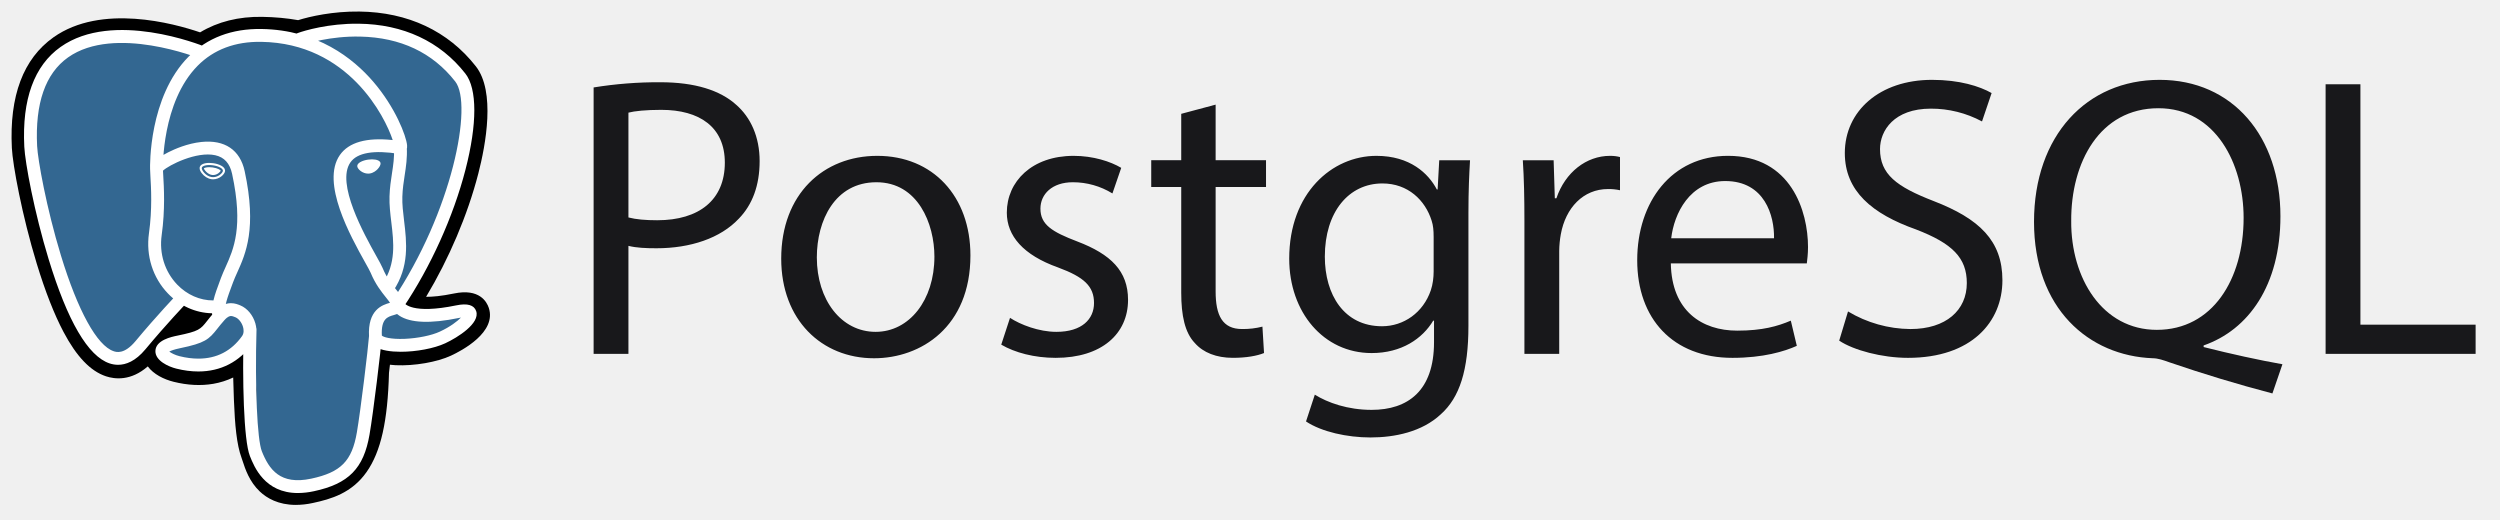
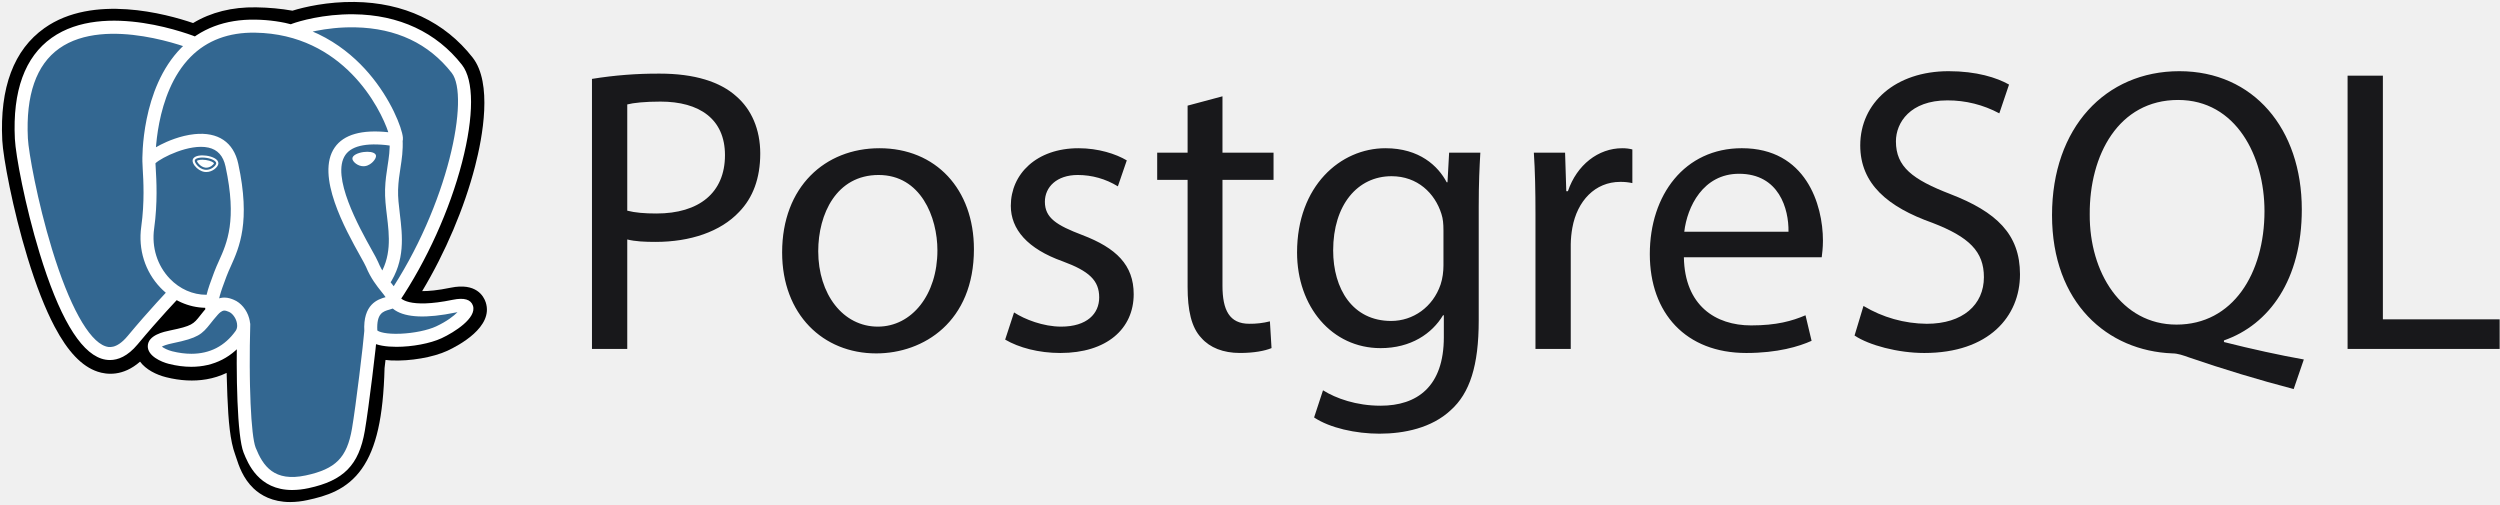
- <svg xmlns="http://www.w3.org/2000/svg" width="130" height="27" viewBox="0 0 130 27">
+ <svg xmlns="http://www.w3.org/2000/svg" viewBox="0.5 0.5 128.25 25.875">
  <g transform="translate(-3.13 -.465) scale(.26)">
    <path d="M85.988 76.075c.632-5.262.443-6.034 4.362-5.182l.995.088c3.014.137 6.957-.485 9.272-1.561 4.986-2.313 7.942-6.177 3.026-5.162-11.215 2.313-11.986-1.483-11.986-1.483C103.5 45.204 108.451 22.9 104.178 17.44 92.524 2.548 72.35 9.59 72.012 9.773l-.108.021c-2.216-.461-4.695-.735-7.481-.78-5.075-.083-8.926 1.331-11.847 3.546 0 0-35.989-14.827-34.315 18.646.356 7.121 10.207 53.882 21.956 39.758 4.294-5.164 8.444-9.531 8.444-9.531 2.061 1.369 4.528 2.067 7.116 1.816l.2-.17c-.062.641-.035 1.268.081 2.01-3.027 3.383-2.137 3.977-8.189 5.222-6.122 1.262-2.525 3.508-.178 4.095 2.848.713 9.433 1.722 13.884-4.509l-.177.711c1.188.95 1.107 6.827 1.275 11.026.168 4.199.45 8.117 1.306 10.429.856 2.31 1.866 8.261 9.819 6.557 6.646-1.426 11.727-3.476 12.19-22.545" />
    <path d="M71.208 102.77c-3.518 0-5.808-1.36-7.2-2.674-2.1-1.981-2.933-4.534-3.43-6.059l-.215-.637c-1.002-2.705-1.341-6.599-1.542-11.613a199.25 199.25 0 01-.075-2.352c-.017-.601-.038-1.355-.068-2.146a15.157 15.157 0 01-3.997 1.264c-2.48.424-5.146.286-7.926-.409-1.961-.49-3.999-1.506-5.16-3.076-3.385 2.965-6.614 2.562-8.373 1.976-3.103-1.035-5.88-3.942-8.491-8.89-1.859-3.523-3.658-8.115-5.347-13.646-2.94-9.633-4.808-19.779-4.974-23.109-.522-10.427 2.284-17.883 8.34-22.16 9.555-6.749 24.03-2.781 29.307-.979 3.545-2.137 7.716-3.178 12.43-3.102 2.532.041 4.942.264 7.181.662 2.335-.734 6.949-1.788 12.23-1.723 9.73.116 17.793 3.908 23.316 10.966 3.941 5.036 1.993 15.61.48 21.466-2.127 8.235-5.856 16.996-10.436 24.622 1.244.009 3.045-.141 5.607-.669 5.054-1.044 6.531 1.666 6.932 2.879 1.607 4.867-5.378 8.544-7.557 9.555-2.792 1.297-7.343 2.086-11.071 1.915l-.163-.011-.979-.086-.097.816-.093.799c-.25 9.664-1.631 15.784-4.472 19.829-2.977 4.239-7.116 5.428-10.761 6.209a16.146 16.146 0 01-3.396.383zm-7.402-35.174c2.271 1.817 2.47 5.236 2.647 11.626.022.797.043 1.552.071 2.257.086 2.134.287 7.132 1.069 9.244.111.298.21.602.314.922.872 2.672 1.31 4.011 5.081 3.203 3.167-.678 4.794-1.287 6.068-3.101 1.852-2.638 2.888-7.941 3.078-15.767l3.852.094-3.826-.459.112-.955c.367-3.148.631-5.424 2.736-6.928 1.688-1.207 3.613-1.09 5.146-.814-1.684-1.271-2.15-2.765-2.274-3.377l-.321-1.582.902-1.34c5.2-7.716 9.489-17.199 11.767-26.018 2.34-9.062 1.626-13.875.913-14.785-9.446-12.071-25.829-7.088-27.539-6.521l-.29.156-1.45.271-.743-.154c-2.047-.425-4.321-.66-6.76-.7-3.831-.064-6.921.841-9.455 2.764l-1.758 1.333-2.041-.841c-4.358-1.782-17.162-5.365-23.918-.58-3.75 2.656-5.458 7.861-5.078 15.47.125 2.512 1.833 12.021 4.647 21.245 3.891 12.746 7.427 16.979 8.903 17.472.257.087.926-.433 1.591-1.231 4.326-5.203 8.44-9.54 8.613-9.723l2.231-2.347 2.697 1.792c1.087.723 2.286 1.132 3.518 1.209l6.433-5.486-.932 9.51c-.021.214-.031.504.053 1.044l.28 1.803-1.213 1.358-.14.157 3.534 1.632 1.482-1.853z" />
    <path fill="#336791" d="M103.646 64.258c-11.216 2.313-11.987-1.484-11.987-1.484 11.842-17.571 16.792-39.876 12.52-45.335C92.524 2.547 72.35 9.59 72.013 9.773l-.109.019c-2.216-.459-4.695-.733-7.482-.778-5.075-.083-8.925 1.33-11.846 3.545 0 0-35.99-14.826-34.316 18.647.356 7.121 10.207 53.882 21.956 39.758 4.294-5.164 8.443-9.531 8.443-9.531 2.061 1.369 4.528 2.067 7.115 1.816l.201-.17c-.062.641-.034 1.268.08 2.01-3.026 3.383-2.138 3.977-8.188 5.222-6.123 1.262-2.526 3.508-.177 4.095 2.847.713 9.433 1.722 13.883-4.509l-.178.711c1.186.95 2.019 6.179 1.879 10.919s-.233 7.994.702 10.536c.935 2.541 1.866 8.261 9.82 6.557 6.646-1.425 10.09-5.116 10.57-11.272.34-4.377 1.109-3.73 1.158-7.644l.618-1.853c.711-5.934.113-7.848 4.208-6.957l.995.087c3.014.138 6.958-.485 9.273-1.561 4.986-2.314 7.943-6.177 3.028-5.162z" />
    <path fill="#fff" d="M71.61 100.394c-6.631.001-8.731-5.25-9.591-7.397-1.257-3.146-1.529-15.358-1.249-25.373a1.286 1.286 0 012.57.072c-.323 11.551.136 22.018 1.066 24.346 1.453 3.632 3.656 6.809 9.887 5.475 5.915-1.269 8.13-3.512 9.116-9.23.758-4.389 2.254-16.874 2.438-19.338a1.285 1.285 0 012.563.191c-.192 2.564-1.682 15.026-2.469 19.584-1.165 6.755-4.176 9.819-11.11 11.306a15.462 15.462 0 01-3.221.364zM35.659 74.749a5.343 5.343 0 01-1.704-.281c-4.307-1.437-8.409-8.451-12.193-20.849-2.88-9.438-4.705-19.288-4.865-22.489-.475-9.49 1.97-16.205 7.265-19.957 10.476-7.423 28.1-.354 28.845-.05a1.285 1.285 0 01-.972 2.379v.001c-.17-.07-17.07-6.84-26.392-.229-4.528 3.211-6.607 9.175-6.18 17.729.135 2.696 1.84 12.311 4.757 21.867 3.378 11.067 7.223 18.052 10.548 19.16.521.175 2.109.704 4.381-2.026 4.272-5.14 8.197-9.242 8.236-9.283a1.286 1.286 0 011.856 1.778c-.039.04-3.904 4.081-8.116 9.148-1.995 2.398-3.908 3.102-5.466 3.102zm55.92-10.829a1.284 1.284 0 01-1.065-2.004c11.971-17.764 16.173-39.227 12.574-43.825-4.53-5.788-10.927-8.812-19.012-8.985-5.987-.13-10.746 1.399-11.523 1.666l-.195.079c-.782.246-1.382-.183-1.608-.684a1.29 1.29 0 01.508-1.631l.346-.142-.017.005.018-.006c1.321-.483 6.152-1.933 12.137-1.864 8.947.094 16.337 3.545 21.371 9.977 2.382 3.044 2.387 10.057.015 19.24-2.418 9.362-6.968 19.425-12.482 27.607a1.282 1.282 0 01-1.067.567zm.611 8.223c-2.044 0-3.876-.287-4.973-.945-1.128-.675-1.343-1.594-1.371-2.081-.308-5.404 2.674-6.345 4.195-6.774-.212-.32-.514-.697-.825-1.086-.887-1.108-2.101-2.626-3.037-4.896-.146-.354-.606-1.179-1.138-2.133-2.883-5.169-8.881-15.926-5.028-21.435 1.784-2.549 5.334-3.552 10.566-2.992-1.539-4.689-8.869-19.358-26.259-19.643-5.231-.088-9.521 1.521-12.744 4.775-7.217 7.289-6.955 20.477-6.952 20.608a1.284 1.284 0 11-2.569.067c-.016-.585-.286-14.424 7.695-22.484 3.735-3.772 8.651-5.634 14.612-5.537C75.49 7.77 82.651 13.426 86.7 18.14c4.412 5.136 6.576 10.802 6.754 12.692.133 1.406-.876 1.688-1.08 1.729l-.463.011c-5.135-.822-8.429-.252-9.791 1.695-2.931 4.188 2.743 14.363 5.166 18.709.619 1.108 1.065 1.909 1.269 2.404.796 1.93 1.834 3.227 2.668 4.269.733.917 1.369 1.711 1.597 2.645.105.185 1.603 2.399 10.488.565 2.227-.459 3.562-.066 3.97 1.168.803 2.429-3.702 5.261-6.196 6.42-2.238 1.039-5.805 1.696-8.892 1.696zm-3.781-3.238c.281.285 1.691.775 4.612.65 2.596-.112 5.335-.677 6.979-1.439 2.102-.976 3.504-2.067 4.231-2.812l-.404.074c-5.681 1.173-9.699 1.017-11.942-.465a4.821 4.821 0 01-.435-.323c-.243.096-.468.159-.628.204-1.273.357-2.589.726-2.413 4.111zm-36.697 7.179c-1.411 0-2.896-.191-4.413-.572-1.571-.393-4.221-1.576-4.18-3.519.045-2.181 3.216-2.835 4.411-3.081 4.312-.888 4.593-1.244 5.941-2.955.393-.499.882-1.12 1.548-1.865.99-1.107 2.072-1.669 3.216-1.669.796 0 1.45.271 1.881.449 1.376.57 2.524 1.948 2.996 3.598.426 1.488.223 2.92-.572 4.032-2.608 3.653-6.352 5.582-10.828 5.582zm-5.817-3.98c.388.299 1.164.699 2.027.916 1.314.328 2.588.495 3.79.495 3.662 0 6.601-1.517 8.737-4.506.445-.624.312-1.415.193-1.832-.25-.872-.87-1.665-1.509-1.931-.347-.144-.634-.254-.898-.254-.142 0-.573 0-1.3.813-.614.686-1.055 1.246-1.446 1.741-1.678 2.131-2.447 2.854-7.441 3.883-1.218.252-1.843.506-2.153.675zm9.882-5.928a1.286 1.286 0 01-1.269-1.09 6.026 6.026 0 01-.064-.644c-3.274-.062-6.432-1.466-8.829-3.968-3.031-3.163-4.411-7.545-3.785-12.022.68-4.862.426-9.154.289-11.46a25.514 25.514 0 01-.063-1.425c.002-.406.01-1.485 3.615-3.312 1.282-.65 3.853-1.784 6.661-2.075 4.654-.48 7.721 1.592 8.639 5.836 2.478 11.46.196 16.529-1.47 20.23-.311.688-.604 1.34-.838 1.97l-.207.557c-.88 2.36-1.641 4.399-1.407 5.923a1.287 1.287 0 01-1.075 1.466l-.197.014zM44.634 35.922l.051.918c.142 2.395.406 6.853-.31 11.969-.516 3.692.612 7.297 3.095 9.888 1.962 2.048 4.546 3.178 7.201 3.178h.055c.298-1.253.791-2.575 1.322-4l.206-.553c.265-.712.575-1.401.903-2.13 1.604-3.564 3.6-8 1.301-18.633-.456-2.105-1.56-3.324-3.375-3.726-3.728-.824-9.283 1.98-10.449 3.089zm7.756-.545c-.064.454.833 1.667 2.001 1.829 1.167.163 2.166-.785 2.229-1.239.063-.455-.833-.955-2.002-1.118-1.167-.163-2.166.073-2.228.528zm2.27 2.277l-.328-.023c-.725-.101-1.458-.558-1.959-1.223-.176-.233-.464-.687-.407-1.091.082-.593.804-.947 1.933-.947.253 0 .515.019.78.055.616.086 1.189.264 1.612.5.733.41.787.866.754 1.103-.091.653-1.133 1.626-2.385 1.626zm-1.844-2.201c.037.28.73 1.205 1.634 1.33l.209.015c.834 0 1.458-.657 1.531-.872-.077-.146-.613-.511-1.631-.651a4.72 4.72 0 00-.661-.048c-.652-.001-1.001.146-1.082.226zm35.121-1.003c.063.455-.832 1.668-2.001 1.83-1.168.162-2.167-.785-2.231-1.24-.062-.454.834-.955 2.002-1.117 1.168-.164 2.166.074 2.23.527zm-2.27 2.062c-1.125 0-2.094-.875-2.174-1.442-.092-.681 1.029-1.199 2.185-1.359.254-.036.506-.054.749-.054.997 0 1.657.293 1.723.764.043.306-.191.777-.595 1.201-.266.28-.826.765-1.588.87l-.3.02zm.759-2.427c-.223 0-.455.017-.69.049-1.162.161-1.853.628-1.82.878.039.274.78 1.072 1.75 1.072l.239-.017c.634-.089 1.11-.502 1.337-.741.356-.375.498-.727.481-.848-.021-.157-.449-.393-1.297-.393zm3.194 26.453a1.285 1.285 0 01-1.067-2c2.736-4.087 2.235-8.256 1.751-12.286-.207-1.718-.42-3.493-.364-5.198.056-1.753.278-3.199.494-4.599.255-1.657.496-3.224.396-5.082a1.286 1.286 0 012.567-.138c.114 2.124-.159 3.896-.423 5.611-.204 1.323-.415 2.691-.466 4.29-.049 1.509.144 3.112.348 4.808.516 4.287 1.099 9.146-2.167 14.023-.248.37-.655.571-1.069.571z" />
  </g>
  <g fill="#18181b" transform="translate(28.6 -78) scale(.8)">
    <path d="M2.835 103.184a26.23 26.23 0 014.343-.338c2.235 0 3.874.52 4.914 1.456.962.832 1.534 2.106 1.534 3.667 0 1.586-.469 2.834-1.353 3.744-1.196 1.274-3.146 1.924-5.356 1.924-.676 0-1.3-.026-1.819-.156v7.021H2.835v-17.318zm2.263 8.45c.494.13 1.118.182 1.872.182 2.729 0 4.394-1.326 4.394-3.744 0-2.314-1.638-3.432-4.134-3.432-.988 0-1.742.078-2.132.182v6.812zm22.23 2.47c0 4.654-3.225 6.683-6.267 6.683-3.406 0-6.032-2.496-6.032-6.475 0-4.212 2.756-6.682 6.24-6.682 3.615-.001 6.059 2.626 6.059 6.474zm-9.984.13c0 2.756 1.586 4.836 3.822 4.836 2.184 0 3.821-2.054 3.821-4.888 0-2.132-1.065-4.836-3.77-4.836s-3.873 2.496-3.873 4.888zm12.557 3.926c.676.442 1.872.91 3.016.91 1.664 0 2.444-.832 2.444-1.872 0-1.092-.649-1.69-2.34-2.314-2.262-.806-3.328-2.054-3.328-3.562 0-2.028 1.638-3.692 4.342-3.692 1.274 0 2.393.364 3.095.78l-.572 1.664a4.897 4.897 0 00-2.574-.728c-1.352 0-2.106.78-2.106 1.716 0 1.04.755 1.508 2.393 2.132 2.184.832 3.302 1.924 3.302 3.796 0 2.21-1.716 3.77-4.706 3.77-1.378 0-2.652-.338-3.536-.858l.57-1.742zm13.365-13.859v3.614h3.275v1.742h-3.275v6.786c0 1.56.441 2.444 1.716 2.444a5.09 5.09 0 001.326-.156l.104 1.716c-.441.182-1.144.312-2.027.312-1.066 0-1.925-.338-2.471-.962-.649-.676-.884-1.794-.884-3.276v-6.864h-1.95v-1.742h1.95v-3.016l2.236-.598zm16.536 3.615c-.053.91-.104 1.924-.104 3.458v7.306c0 2.886-.572 4.654-1.794 5.747-1.222 1.144-2.99 1.508-4.576 1.508-1.508 0-3.172-.364-4.187-1.04l.572-1.742c.832.52 2.132.988 3.692.988 2.34 0 4.056-1.222 4.056-4.394v-1.404h-.052c-.702 1.17-2.054 2.106-4.004 2.106-3.12 0-5.356-2.652-5.356-6.137 0-4.264 2.782-6.682 5.668-6.682 2.185 0 3.381 1.144 3.927 2.184h.052l.104-1.898h2.002zm-2.366 4.966c0-.39-.026-.728-.13-1.04-.416-1.326-1.534-2.418-3.198-2.418-2.185 0-3.744 1.846-3.744 4.758 0 2.47 1.248 4.524 3.718 4.524 1.404 0 2.678-.884 3.172-2.34.13-.39.183-.832.183-1.222v-2.262zm5.901-1.04c0-1.482-.026-2.756-.104-3.926h2.003l.077 2.47h.104c.572-1.69 1.95-2.756 3.484-2.756.26 0 .441.026.649.078v2.158a3.428 3.428 0 00-.779-.078c-1.612 0-2.757 1.222-3.068 2.938a6.44 6.44 0 00-.104 1.066v6.708h-2.262v-8.658zm9.517 2.782c.052 3.094 2.027 4.368 4.315 4.368 1.639 0 2.626-.286 3.484-.65l.39 1.638c-.806.364-2.184.78-4.186.78-3.874 0-6.188-2.548-6.188-6.344 0-3.796 2.236-6.787 5.902-6.787 4.108 0 5.2 3.614 5.2 5.928 0 .468-.052.832-.078 1.066h-8.839zm6.708-1.638c.025-1.456-.599-3.718-3.172-3.718-2.314 0-3.328 2.132-3.511 3.718h6.683z" />
    <path d="M84.371 117.744a8.016 8.016 0 004.056 1.144c2.314 0 3.666-1.222 3.666-2.99 0-1.638-.936-2.574-3.302-3.484-2.86-1.014-4.628-2.496-4.628-4.966 0-2.73 2.262-4.758 5.668-4.758 1.794 0 3.094.416 3.874.858l-.624 1.846a6.98 6.98 0 00-3.328-.832c-2.392 0-3.302 1.43-3.302 2.626 0 1.638 1.065 2.444 3.484 3.38 2.964 1.145 4.472 2.574 4.472 5.148 0 2.704-2.002 5.044-6.136 5.044-1.69 0-3.536-.494-4.473-1.118l.573-1.898zm27.586 5.33a94.846 94.846 0 01-6.708-2.028c-.364-.13-.728-.26-1.066-.26-4.16-.156-7.722-3.224-7.722-8.866 0-5.616 3.432-9.23 8.164-9.23 4.758 0 7.853 3.692 7.853 8.866 0 4.498-2.08 7.384-4.992 8.398v.104c1.742.442 3.64.858 5.122 1.118l-.651 1.898zm-1.872-11.414c0-3.51-1.819-7.125-5.538-7.125-3.822 0-5.694 3.536-5.668 7.333-.026 3.718 2.028 7.072 5.564 7.072 3.615 0 5.642-3.276 5.642-7.28zm5.329-8.684h2.263v15.626h7.488v1.898h-9.751v-17.524z" />
  </g>
</svg>
